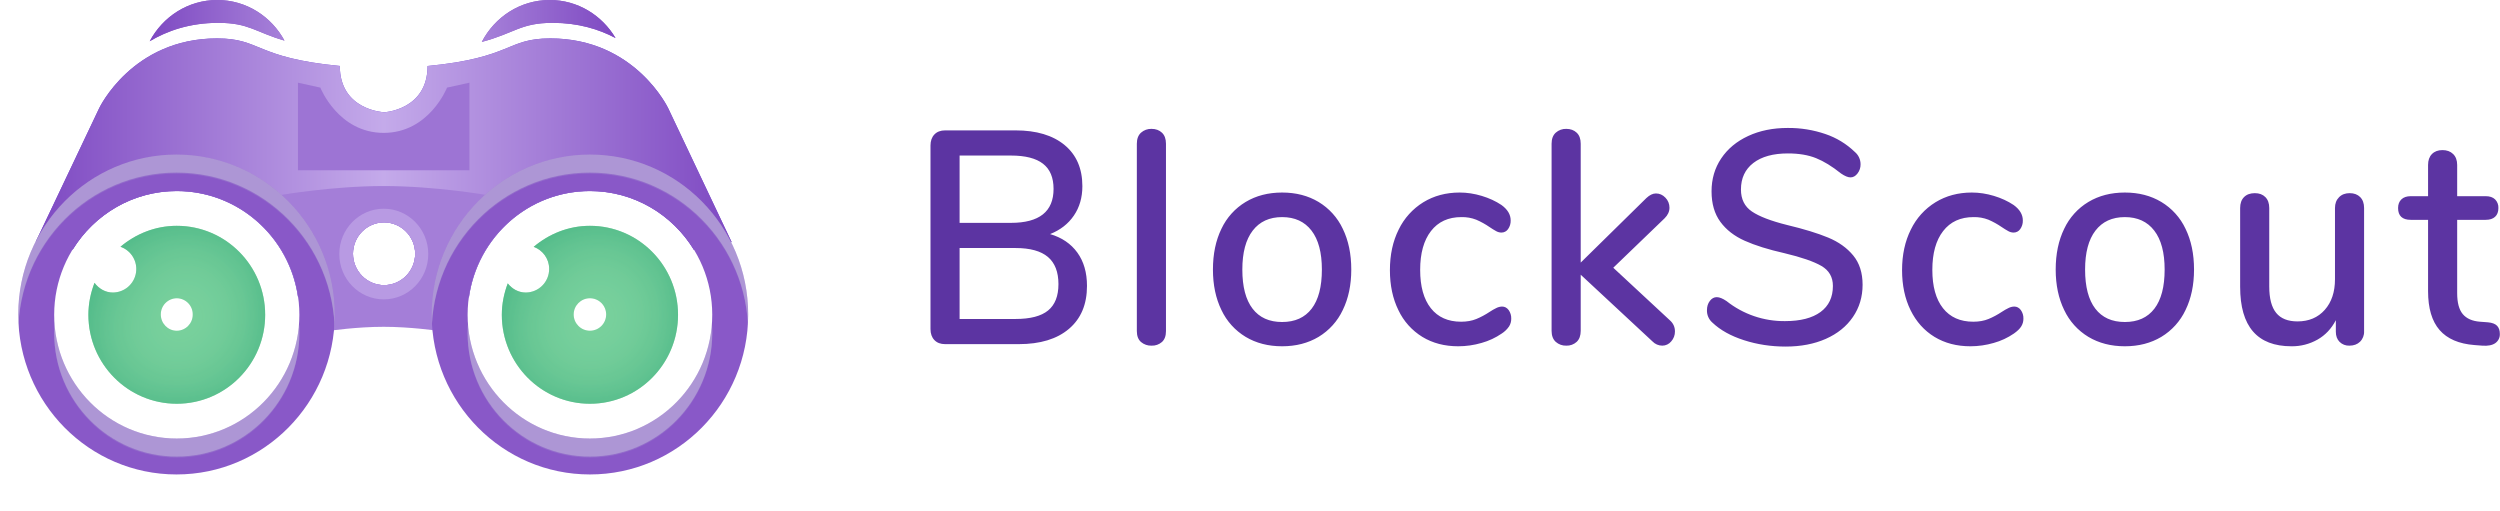
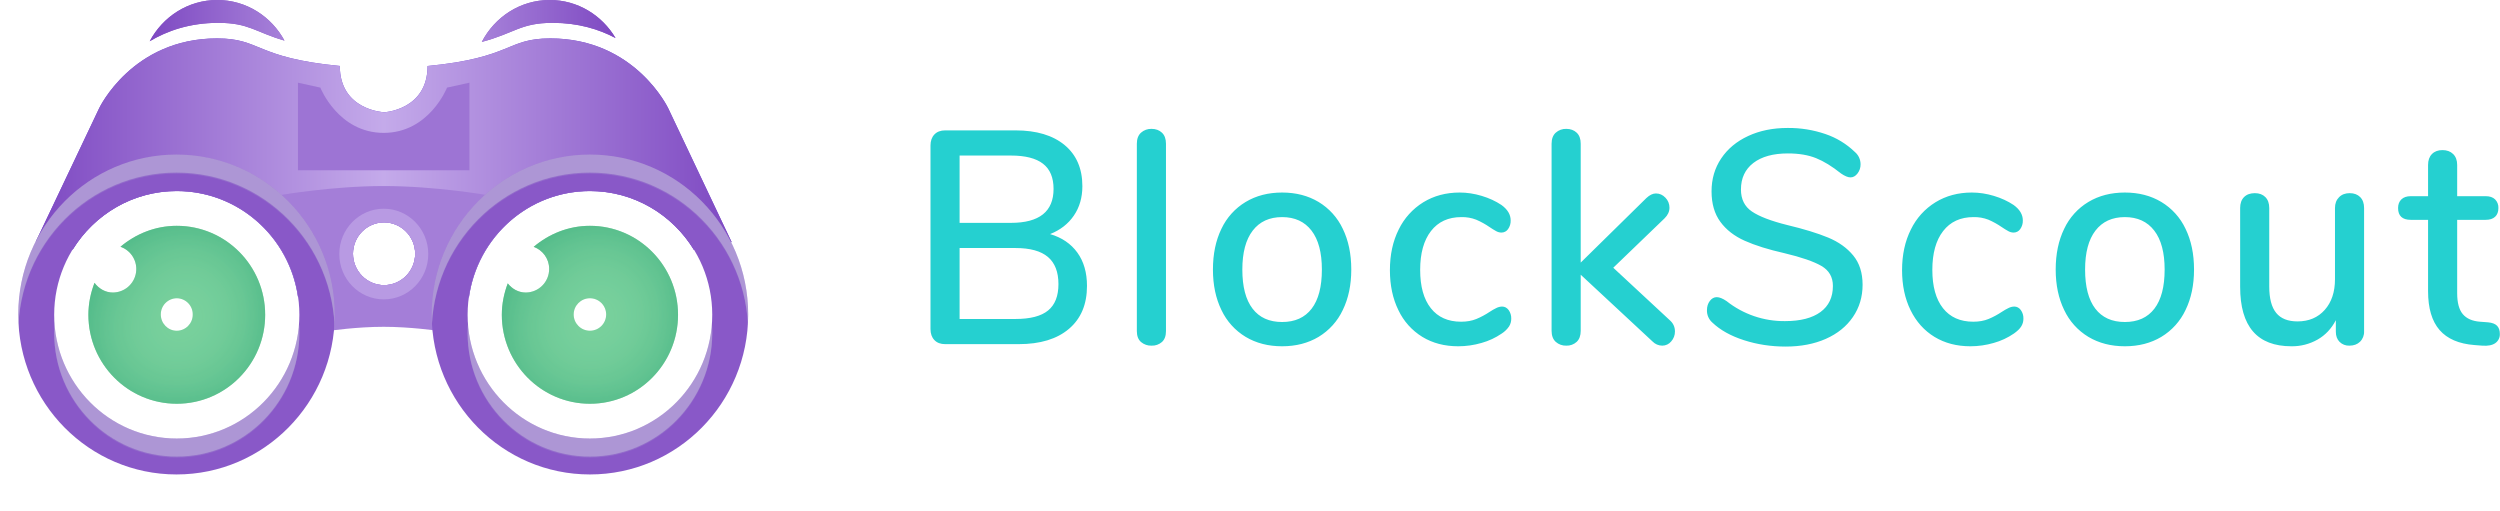
<svg xmlns="http://www.w3.org/2000/svg" height="28" width="137">
  <linearGradient id="a" x1="0%" y1="0%" y2="0%">
    <stop offset="0" stop-color="#7e49c2" />
    <stop offset=".5" stop-color="#c4aaea" />
    <stop offset="1" stop-color="#7e49c2" />
  </linearGradient>
  <filter id="b">
    <feOffset dy="1" in="SourceAlpha" />
    <feGaussianBlur result="blurOut" />
    <feFlood flood-color="#f6f6f6" result="floodOut" />
    <feComposite in="floodOut" in2="blurOut" operator="out" result="compOut" />
    <feComposite in="compOut" in2="SourceAlpha" operator="in" />
    <feComponentTransfer>
      <feFuncA slope=".25" type="linear" />
    </feComponentTransfer>
    <feBlend in2="SourceGraphic" />
  </filter>
  <filter id="c">
    <feOffset in="SourceAlpha" />
    <feGaussianBlur result="blurOut" stdDeviation="2.236" />
    <feFlood flood-color="#35b080" result="floodOut" />
    <feComposite in="floodOut" in2="blurOut" operator="out" result="compOut" />
    <feComposite in="compOut" in2="SourceAlpha" operator="in" />
    <feComponentTransfer>
      <feFuncA type="linear" />
    </feComponentTransfer>
    <feBlend in2="SourceGraphic" />
  </filter>
  <filter id="d">
    <feOffset dy="1" in="SourceAlpha" />
    <feGaussianBlur result="blurOut" />
    <feFlood flood-color="#f6f6f6" result="floodOut" />
    <feComposite in="floodOut" in2="blurOut" operator="out" result="compOut" />
    <feComposite in="compOut" in2="SourceAlpha" operator="in" />
    <feComponentTransfer>
      <feFuncA slope=".25" type="linear" />
    </feComponentTransfer>
    <feBlend in2="SourceGraphic" />
  </filter>
  <filter id="e">
    <feOffset in="SourceAlpha" />
    <feGaussianBlur result="blurOut" stdDeviation="2.236" />
    <feFlood flood-color="#35b080" result="floodOut" />
    <feComposite in="floodOut" in2="blurOut" operator="out" result="compOut" />
    <feComposite in="compOut" in2="SourceAlpha" operator="in" />
    <feComponentTransfer>
      <feFuncA type="linear" />
    </feComponentTransfer>
    <feBlend in2="SourceGraphic" />
  </filter>
  <path d="m30.285 1.252c-1.758 0-2.069.563-3.882 1.045.706-1.36 2.099-2.297 3.722-2.297 1.539 0 2.871.842 3.608 2.086-.913-.485-2.05-.834-3.448-.834zm-22.081 1.008c.712-1.339 2.093-2.26 3.702-2.26 1.595 0 2.967.906 3.684 2.226-1.596-.464-1.952-.974-3.626-.974-1.562 0-2.798.435-3.76 1.008z" fill="#8957c8" fill-rule="evenodd" />
  <path d="m30.285 1.252c-1.758 0-2.069.563-3.882 1.045.706-1.36 2.099-2.297 3.722-2.297 1.539 0 2.871.842 3.608 2.086-.913-.485-2.05-.834-3.448-.834zm-22.081 1.008c.712-1.339 2.093-2.26 3.702-2.26 1.595 0 2.967.906 3.684 2.226-1.596-.464-1.952-.974-3.626-.974-1.562 0-2.798.435-3.76 1.008z" fill="url(#a)" />
  <path d="m38.029 13.695c-1.181-1.933-3.289-3.226-5.701-3.226-3.376 0-6.161 2.527-6.627 5.812l-4.674.98v-.027l-4.702-.984c-.48-3.27-3.264-5.781-6.638-5.781-2.405 0-4.51 1.28-5.697 3.199l-2.029-.425 3.472-7.309s1.804-3.83 6.462-3.83c2.416 0 2.076 1.063 6.728 1.51 0 2.421 2.404 2.535 2.404 2.535v.008s2.403-.115 2.403-2.54c4.653-.448 4.312-1.513 6.729-1.513 4.658 0 6.462 3.836 6.462 3.836l3.471 7.323zm-16.982-1.508c-.941 0-1.703.77-1.703 1.719s.762 1.719 1.703 1.719c.94 0 1.703-.77 1.703-1.719s-.763-1.719-1.703-1.719z" fill="#704ad5" fill-rule="evenodd" />
  <path d="m38.029 13.695c-1.181-1.933-3.289-3.226-5.701-3.226-3.376 0-6.161 2.527-6.627 5.812l-4.674.98v-.027l-4.702-.984c-.48-3.27-3.264-5.781-6.638-5.781-2.405 0-4.51 1.28-5.697 3.199l-2.029-.425 3.472-7.309s1.804-3.83 6.462-3.83c2.416 0 2.076 1.063 6.728 1.51 0 2.421 2.404 2.535 2.404 2.535v.008s2.403-.115 2.403-2.54c4.653-.448 4.312-1.513 6.729-1.513 4.658 0 6.462 3.836 6.462 3.836l3.471 7.323zm-16.982-1.508c-.941 0-1.703.77-1.703 1.719s.762 1.719 1.703 1.719c.94 0 1.703-.77 1.703-1.719s-.763-1.719-1.703-1.719z" fill="url(#a)" />
  <g fill-rule="evenodd">
    <path d="m23.964 18.124s-1.477-.215-2.937-.215c-1.477 0-2.938.215-2.938.215l-2.67-7.443s2.8-.486 5.608-.486c2.799 0 5.607.486 5.607.486zm-2.917-5.937c-.941 0-1.703.77-1.703 1.719s.762 1.719 1.703 1.719c.94 0 1.703-.77 1.703-1.719s-.763-1.719-1.703-1.719z" fill="#a47ed8" />
    <path d="m21.031 16.406c-1.346 0-2.437-1.112-2.437-2.484s1.091-2.484 2.437-2.484 2.438 1.112 2.438 2.484-1.092 2.484-2.438 2.484zm.016-4.219c-.941 0-1.703.77-1.703 1.719s.762 1.719 1.703 1.719c.94 0 1.703-.77 1.703-1.719s-.763-1.719-1.703-1.719z" fill="#b89ae3" />
    <path d="m16.327 4.531v4.801h9.399v-4.801l-1.228.27s-.976 2.481-3.471 2.481c-2.496 0-3.472-2.481-3.472-2.481z" fill="#9d74d4" />
    <path d="m32.328 26c-4.789 0-8.672-3.925-8.672-8.766s3.883-8.765 8.672-8.765 8.672 3.924 8.672 8.765-3.883 8.766-8.672 8.766zm0-15.531c-3.702 0-6.703 3.036-6.703 6.781s3.001 6.781 6.703 6.781 6.703-3.036 6.703-6.781-3.001-6.781-6.703-6.781z" fill="#8958c8" filter="url(#b)" />
    <path d="m32.328 22.125c-2.666 0-4.828-2.183-4.828-4.875 0-.608.124-1.184.325-1.721.235.299.581.502.987.502a1.29 1.29 0 0 0 1.282-1.297c0-.56-.356-1.027-.848-1.208.838-.708 1.904-1.151 3.082-1.151 2.667 0 4.828 2.183 4.828 4.875s-2.161 4.875-4.828 4.875zm0-5.781a.89.89 0 1 0 -.001 1.78.89.89 0 0 0 .001-1.78z" fill="#80d6a1" filter="url(#c)" />
    <path d="m9.672 26c-4.789 0-8.672-3.925-8.672-8.766s3.883-8.765 8.672-8.765 8.672 3.924 8.672 8.765-3.883 8.766-8.672 8.766zm.015-15.531c-3.71 0-6.718 3.036-6.718 6.781s3.008 6.781 6.718 6.781c3.711 0 6.719-3.036 6.719-6.781s-3.008-6.781-6.719-6.781z" fill="#8958c8" filter="url(#d)" />
    <path d="m9.687 22.125c-2.675 0-4.843-2.183-4.843-4.875 0-.619.126-1.207.335-1.752.234.316.589.533 1.008.533a1.29 1.29 0 0 0 .414-2.509c.84-.706 1.907-1.147 3.086-1.147 2.676 0 4.844 2.183 4.844 4.875s-2.168 4.875-4.844 4.875zm0-5.781a.882.882 0 0 0 -.875.89c0 .492.392.891.875.891a.883.883 0 0 0 .875-.891.882.882 0 0 0 -.875-.89z" fill="#80d6a1" filter="url(#e)" />
-     <path d="m136.217 12.047h-1.564v4.021c0 .521.103.903.308 1.146.206.244.519.383.94.416l.442.033c.232.022.398.086.498.191.1.106.15.252.15.44a.584.584 0 0 1 -.245.507c-.163.117-.403.164-.719.141l-.426-.033c-.853-.066-1.49-.34-1.911-.822s-.632-1.194-.632-2.135v-3.905h-.948c-.463 0-.695-.216-.695-.648 0-.2.061-.357.182-.474.121-.116.292-.174.513-.174h.948v-1.712c0-.254.071-.454.213-.598s.334-.216.577-.216c.242 0 .437.072.584.216.148.144.221.344.221.598v1.712h1.564c.221 0 .392.058.513.174a.628.628 0 0 1 .182.474c0 .21-.061.371-.182.482s-.292.166-.513.166zm-7.471 6.895a.723.723 0 0 1 -.537-.207c-.137-.139-.205-.324-.205-.557v-.631c-.242.465-.576.82-1.003 1.063a2.825 2.825 0 0 1 -1.429.366c-1.875 0-2.812-1.086-2.812-3.257v-4.32c0-.255.071-.454.213-.598.143-.144.34-.216.593-.216.242 0 .434.072.576.216s.213.343.213.598v4.303c0 .654.127 1.136.38 1.446.252.31.642.465 1.168.465.621 0 1.119-.21 1.493-.631s.561-.981.561-1.678v-3.905c0-.244.073-.44.221-.59.147-.15.342-.224.584-.224s.434.072.577.216c.142.144.213.343.213.598v6.763a.753.753 0 0 1 -.221.564c-.148.144-.343.216-.585.216zm-10.306-.481c-.574.343-1.239.515-1.998.515-.758 0-1.424-.172-1.998-.515a3.406 3.406 0 0 1 -1.326-1.471c-.311-.637-.466-1.376-.466-2.218 0-.853.155-1.598.466-2.235a3.397 3.397 0 0 1 1.326-1.47c.574-.344 1.24-.516 1.998-.516.759 0 1.424.172 1.998.516a3.406 3.406 0 0 1 1.327 1.47c.311.637.466 1.382.466 2.235 0 .842-.155 1.581-.466 2.218a3.414 3.414 0 0 1 -1.327 1.471zm-.387-5.824c-.379-.493-.916-.74-1.611-.74s-1.232.247-1.611.74-.568 1.204-.568 2.135c0 .942.187 1.656.56 2.143.374.488.914.731 1.619.731.706 0 1.245-.243 1.619-.731.374-.487.561-1.201.561-2.143 0-.931-.189-1.642-.569-2.135zm-9.918 4.993c.316 0 .594-.05.837-.15.242-.099.489-.232.742-.399a2.94 2.94 0 0 1 .348-.199.744.744 0 0 1 .316-.083c.147 0 .268.064.363.191a.77.77 0 0 1 .142.474c0 .155-.04.296-.119.423-.078.128-.213.258-.402.391a3.697 3.697 0 0 1 -1.106.515 4.577 4.577 0 0 1 -1.279.183c-.748 0-1.403-.172-1.967-.515-.563-.344-1-.831-1.311-1.463-.31-.631-.466-1.362-.466-2.193 0-.842.161-1.584.482-2.226a3.587 3.587 0 0 1 1.351-1.496c.579-.354 1.242-.532 1.99-.532.4 0 .803.061 1.208.183s.766.288 1.082.499c.337.244.505.526.505.847a.77.77 0 0 1 -.142.474.436.436 0 0 1 -.363.191.6.6 0 0 1 -.284-.075 4.299 4.299 0 0 1 -.364-.224 4.29 4.29 0 0 0 -.734-.407 2.12 2.12 0 0 0 -.814-.142c-.716 0-1.271.255-1.666.765-.395.509-.592 1.218-.592 2.127 0 .908.195 1.609.584 2.101.39.493.943.74 1.659.74zm-10.204-5.301c.927.222 1.677.452 2.251.69s1.032.565 1.374.98c.342.416.514.95.514 1.604 0 .664-.177 1.254-.53 1.769-.352.515-.847.914-1.484 1.197-.637.282-1.372.423-2.204.423-.8 0-1.561-.116-2.282-.349-.721-.232-1.298-.553-1.729-.963a.867.867 0 0 1 -.3-.682c0-.199.052-.368.157-.506.106-.139.232-.208.38-.208.147 0 .326.072.537.216a5.07 5.07 0 0 0 3.206 1.097c.842 0 1.49-.167 1.943-.499.452-.332.679-.808.679-1.429 0-.487-.211-.853-.632-1.097-.421-.243-1.095-.476-2.022-.697-.884-.2-1.611-.427-2.179-.682-.569-.254-1.014-.6-1.335-1.038s-.482-.994-.482-1.67.176-1.277.529-1.803.845-.936 1.477-1.229c.632-.294 1.353-.441 2.164-.441a6.2 6.2 0 0 1 2.069.333 4.298 4.298 0 0 1 1.611.98.88.88 0 0 1 .316.681.794.794 0 0 1 -.166.499c-.11.144-.239.216-.387.216-.137 0-.31-.072-.521-.216-.484-.388-.94-.668-1.366-.839-.427-.172-.94-.258-1.54-.258-.811 0-1.443.175-1.896.523-.452.349-.679.834-.679 1.454 0 .532.2.934.6 1.205.401.272 1.043.518 1.927.739zm-6.839 6.613a.747.747 0 0 1 -.537-.232l-3.932-3.656v3.074c0 .266-.074.468-.222.607a.798.798 0 0 1 -.568.207.829.829 0 0 1 -.577-.207c-.152-.139-.229-.341-.229-.607v-10.252c0-.266.077-.468.229-.606a.825.825 0 0 1 .577-.208c.231 0 .421.069.568.208.148.138.222.34.222.606v6.514l3.601-3.539c.179-.167.352-.25.521-.25.2 0 .374.078.521.233a.771.771 0 0 1 .221.548c0 .211-.089.405-.268.582l-2.812 2.708 3.096 2.875c.19.166.284.371.284.615a.8.8 0 0 1 -.205.548.632.632 0 0 1 -.49.232zm-11.024-1.312c.316 0 .595-.05.837-.15.242-.099.49-.232.742-.399a2.94 2.94 0 0 1 .348-.199.748.748 0 0 1 .316-.083c.147 0 .268.064.363.191a.77.77 0 0 1 .142.474.784.784 0 0 1 -.118.423 1.422 1.422 0 0 1 -.403.391 3.697 3.697 0 0 1 -1.106.515 4.572 4.572 0 0 1 -1.279.183c-.748 0-1.403-.172-1.966-.515a3.444 3.444 0 0 1 -1.311-1.463c-.311-.631-.466-1.362-.466-2.193 0-.842.16-1.584.481-2.226a3.6 3.6 0 0 1 1.351-1.496c.579-.354 1.242-.532 1.99-.532.4 0 .803.061 1.208.183.406.122.766.288 1.082.499.337.244.506.526.506.847a.777.777 0 0 1 -.142.474.436.436 0 0 1 -.364.191.603.603 0 0 1 -.284-.075 4.153 4.153 0 0 1 -.363-.224 4.295 4.295 0 0 0 -.735-.407 2.112 2.112 0 0 0 -.813-.142c-.716 0-1.272.255-1.667.765-.394.509-.592 1.218-.592 2.127 0 .908.195 1.609.585 2.101.389.493.942.74 1.658.74zm-7.81.831c-.574.343-1.24.515-1.998.515-.759 0-1.425-.172-1.998-.515a3.408 3.408 0 0 1 -1.327-1.471c-.311-.637-.466-1.376-.466-2.218 0-.853.155-1.598.466-2.235a3.4 3.4 0 0 1 1.327-1.47c.573-.344 1.239-.516 1.998-.516.758 0 1.424.172 1.998.516a3.404 3.404 0 0 1 1.326 1.47c.311.637.466 1.382.466 2.235 0 .842-.155 1.581-.466 2.218a3.412 3.412 0 0 1 -1.326 1.471zm-.387-5.824c-.379-.493-.916-.74-1.611-.74s-1.232.247-1.611.74-.569 1.204-.569 2.135c0 .942.187 1.656.561 2.143.373.488.913.731 1.619.731.705 0 1.245-.243 1.619-.731.373-.487.56-1.201.56-2.143 0-.931-.189-1.642-.568-2.135zm-8.766 6.305a.847.847 0 0 1 -.577-.199c-.152-.133-.229-.332-.229-.598v-10.269c0-.266.077-.468.229-.606a.825.825 0 0 1 .577-.208c.231 0 .421.069.568.208.148.138.222.34.222.606v10.269c0 .266-.074.465-.222.598a.815.815 0 0 1 -.568.199zm-3.538-3.273c0 1.008-.329 1.792-.987 2.351-.658.56-1.577.839-2.756.839h-4.028c-.253 0-.45-.074-.592-.224-.142-.149-.213-.351-.213-.606v-10.053c0-.255.071-.457.213-.606.142-.15.339-.225.592-.225h3.854c1.147 0 2.045.269 2.693.806.647.538.971 1.288.971 2.252 0 .62-.155 1.157-.466 1.611-.31.455-.745.792-1.303 1.014.642.188 1.14.526 1.493 1.013.353.488.529 1.097.529 1.828zm-1.832-5.317c0-.62-.192-1.08-.577-1.379-.384-.299-.971-.449-1.761-.449h-2.811v3.689h2.811c1.558 0 2.338-.62 2.338-1.861zm-.308 3.73c-.385-.326-.977-.49-1.777-.49h-3.064v3.888h3.064c.811 0 1.406-.155 1.785-.465s.568-.792.568-1.446c0-.664-.192-1.16-.576-1.487z" fill="#5c34a2" />
+     <path d="m136.217 12.047h-1.564v4.021c0 .521.103.903.308 1.146.206.244.519.383.94.416l.442.033c.232.022.398.086.498.191.1.106.15.252.15.44a.584.584 0 0 1 -.245.507c-.163.117-.403.164-.719.141l-.426-.033c-.853-.066-1.49-.34-1.911-.822s-.632-1.194-.632-2.135v-3.905h-.948c-.463 0-.695-.216-.695-.648 0-.2.061-.357.182-.474.121-.116.292-.174.513-.174h.948v-1.712c0-.254.071-.454.213-.598s.334-.216.577-.216c.242 0 .437.072.584.216.148.144.221.344.221.598v1.712h1.564c.221 0 .392.058.513.174a.628.628 0 0 1 .182.474c0 .21-.061.371-.182.482s-.292.166-.513.166zm-7.471 6.895a.723.723 0 0 1 -.537-.207c-.137-.139-.205-.324-.205-.557v-.631c-.242.465-.576.82-1.003 1.063a2.825 2.825 0 0 1 -1.429.366c-1.875 0-2.812-1.086-2.812-3.257v-4.32c0-.255.071-.454.213-.598.143-.144.34-.216.593-.216.242 0 .434.072.576.216s.213.343.213.598v4.303c0 .654.127 1.136.38 1.446.252.31.642.465 1.168.465.621 0 1.119-.21 1.493-.631s.561-.981.561-1.678v-3.905c0-.244.073-.44.221-.59.147-.15.342-.224.584-.224s.434.072.577.216c.142.144.213.343.213.598v6.763a.753.753 0 0 1 -.221.564c-.148.144-.343.216-.585.216zm-10.306-.481c-.574.343-1.239.515-1.998.515-.758 0-1.424-.172-1.998-.515a3.406 3.406 0 0 1 -1.326-1.471c-.311-.637-.466-1.376-.466-2.218 0-.853.155-1.598.466-2.235a3.397 3.397 0 0 1 1.326-1.47c.574-.344 1.24-.516 1.998-.516.759 0 1.424.172 1.998.516a3.406 3.406 0 0 1 1.327 1.47c.311.637.466 1.382.466 2.235 0 .842-.155 1.581-.466 2.218a3.414 3.414 0 0 1 -1.327 1.471zm-.387-5.824c-.379-.493-.916-.74-1.611-.74s-1.232.247-1.611.74-.568 1.204-.568 2.135c0 .942.187 1.656.56 2.143.374.488.914.731 1.619.731.706 0 1.245-.243 1.619-.731.374-.487.561-1.201.561-2.143 0-.931-.189-1.642-.569-2.135zm-9.918 4.993c.316 0 .594-.05.837-.15.242-.099.489-.232.742-.399a2.94 2.94 0 0 1 .348-.199.744.744 0 0 1 .316-.083c.147 0 .268.064.363.191a.77.77 0 0 1 .142.474c0 .155-.04.296-.119.423-.078.128-.213.258-.402.391a3.697 3.697 0 0 1 -1.106.515 4.577 4.577 0 0 1 -1.279.183c-.748 0-1.403-.172-1.967-.515-.563-.344-1-.831-1.311-1.463-.31-.631-.466-1.362-.466-2.193 0-.842.161-1.584.482-2.226a3.587 3.587 0 0 1 1.351-1.496c.579-.354 1.242-.532 1.99-.532.4 0 .803.061 1.208.183s.766.288 1.082.499c.337.244.505.526.505.847a.77.77 0 0 1 -.142.474.436.436 0 0 1 -.363.191.6.6 0 0 1 -.284-.075 4.299 4.299 0 0 1 -.364-.224 4.29 4.29 0 0 0 -.734-.407 2.12 2.12 0 0 0 -.814-.142c-.716 0-1.271.255-1.666.765-.395.509-.592 1.218-.592 2.127 0 .908.195 1.609.584 2.101.39.493.943.74 1.659.74zm-10.204-5.301c.927.222 1.677.452 2.251.69s1.032.565 1.374.98c.342.416.514.95.514 1.604 0 .664-.177 1.254-.53 1.769-.352.515-.847.914-1.484 1.197-.637.282-1.372.423-2.204.423-.8 0-1.561-.116-2.282-.349-.721-.232-1.298-.553-1.729-.963a.867.867 0 0 1 -.3-.682c0-.199.052-.368.157-.506.106-.139.232-.208.38-.208.147 0 .326.072.537.216a5.07 5.07 0 0 0 3.206 1.097c.842 0 1.49-.167 1.943-.499.452-.332.679-.808.679-1.429 0-.487-.211-.853-.632-1.097-.421-.243-1.095-.476-2.022-.697-.884-.2-1.611-.427-2.179-.682-.569-.254-1.014-.6-1.335-1.038s-.482-.994-.482-1.67.176-1.277.529-1.803.845-.936 1.477-1.229c.632-.294 1.353-.441 2.164-.441a6.2 6.2 0 0 1 2.069.333 4.298 4.298 0 0 1 1.611.98.88.88 0 0 1 .316.681.794.794 0 0 1 -.166.499c-.11.144-.239.216-.387.216-.137 0-.31-.072-.521-.216-.484-.388-.94-.668-1.366-.839-.427-.172-.94-.258-1.54-.258-.811 0-1.443.175-1.896.523-.452.349-.679.834-.679 1.454 0 .532.2.934.6 1.205.401.272 1.043.518 1.927.739zm-6.839 6.613a.747.747 0 0 1 -.537-.232l-3.932-3.656v3.074c0 .266-.074.468-.222.607a.798.798 0 0 1 -.568.207.829.829 0 0 1 -.577-.207c-.152-.139-.229-.341-.229-.607v-10.252c0-.266.077-.468.229-.606a.825.825 0 0 1 .577-.208c.231 0 .421.069.568.208.148.138.222.34.222.606v6.514l3.601-3.539c.179-.167.352-.25.521-.25.2 0 .374.078.521.233a.771.771 0 0 1 .221.548c0 .211-.089.405-.268.582l-2.812 2.708 3.096 2.875c.19.166.284.371.284.615a.8.8 0 0 1 -.205.548.632.632 0 0 1 -.49.232zm-11.024-1.312c.316 0 .595-.05.837-.15.242-.099.49-.232.742-.399a2.94 2.94 0 0 1 .348-.199.748.748 0 0 1 .316-.083c.147 0 .268.064.363.191a.77.77 0 0 1 .142.474.784.784 0 0 1 -.118.423 1.422 1.422 0 0 1 -.403.391 3.697 3.697 0 0 1 -1.106.515 4.572 4.572 0 0 1 -1.279.183c-.748 0-1.403-.172-1.966-.515a3.444 3.444 0 0 1 -1.311-1.463c-.311-.631-.466-1.362-.466-2.193 0-.842.16-1.584.481-2.226a3.6 3.6 0 0 1 1.351-1.496c.579-.354 1.242-.532 1.99-.532.4 0 .803.061 1.208.183.406.122.766.288 1.082.499.337.244.506.526.506.847a.777.777 0 0 1 -.142.474.436.436 0 0 1 -.364.191.603.603 0 0 1 -.284-.075 4.153 4.153 0 0 1 -.363-.224 4.295 4.295 0 0 0 -.735-.407 2.112 2.112 0 0 0 -.813-.142c-.716 0-1.272.255-1.667.765-.394.509-.592 1.218-.592 2.127 0 .908.195 1.609.585 2.101.389.493.942.74 1.658.74zm-7.81.831c-.574.343-1.24.515-1.998.515-.759 0-1.425-.172-1.998-.515a3.408 3.408 0 0 1 -1.327-1.471c-.311-.637-.466-1.376-.466-2.218 0-.853.155-1.598.466-2.235a3.4 3.4 0 0 1 1.327-1.47c.573-.344 1.239-.516 1.998-.516.758 0 1.424.172 1.998.516a3.404 3.404 0 0 1 1.326 1.47c.311.637.466 1.382.466 2.235 0 .842-.155 1.581-.466 2.218a3.412 3.412 0 0 1 -1.326 1.471zm-.387-5.824c-.379-.493-.916-.74-1.611-.74s-1.232.247-1.611.74-.569 1.204-.569 2.135c0 .942.187 1.656.561 2.143.373.488.913.731 1.619.731.705 0 1.245-.243 1.619-.731.373-.487.56-1.201.56-2.143 0-.931-.189-1.642-.568-2.135zm-8.766 6.305a.847.847 0 0 1 -.577-.199c-.152-.133-.229-.332-.229-.598v-10.269c0-.266.077-.468.229-.606a.825.825 0 0 1 .577-.208c.231 0 .421.069.568.208.148.138.222.34.222.606v10.269c0 .266-.074.465-.222.598a.815.815 0 0 1 -.568.199zm-3.538-3.273c0 1.008-.329 1.792-.987 2.351-.658.56-1.577.839-2.756.839h-4.028c-.253 0-.45-.074-.592-.224-.142-.149-.213-.351-.213-.606v-10.053c0-.255.071-.457.213-.606.142-.15.339-.225.592-.225h3.854c1.147 0 2.045.269 2.693.806.647.538.971 1.288.971 2.252 0 .62-.155 1.157-.466 1.611-.31.455-.745.792-1.303 1.014.642.188 1.14.526 1.493 1.013.353.488.529 1.097.529 1.828zm-1.832-5.317c0-.62-.192-1.08-.577-1.379-.384-.299-.971-.449-1.761-.449h-2.811v3.689h2.811c1.558 0 2.338-.62 2.338-1.861zm-.308 3.73c-.385-.326-.977-.49-1.777-.49h-3.064v3.888h3.064c.811 0 1.406-.155 1.785-.465s.568-.792.568-1.446c0-.664-.192-1.16-.576-1.487z" fill="#25D0D0" />
  </g>
</svg>
